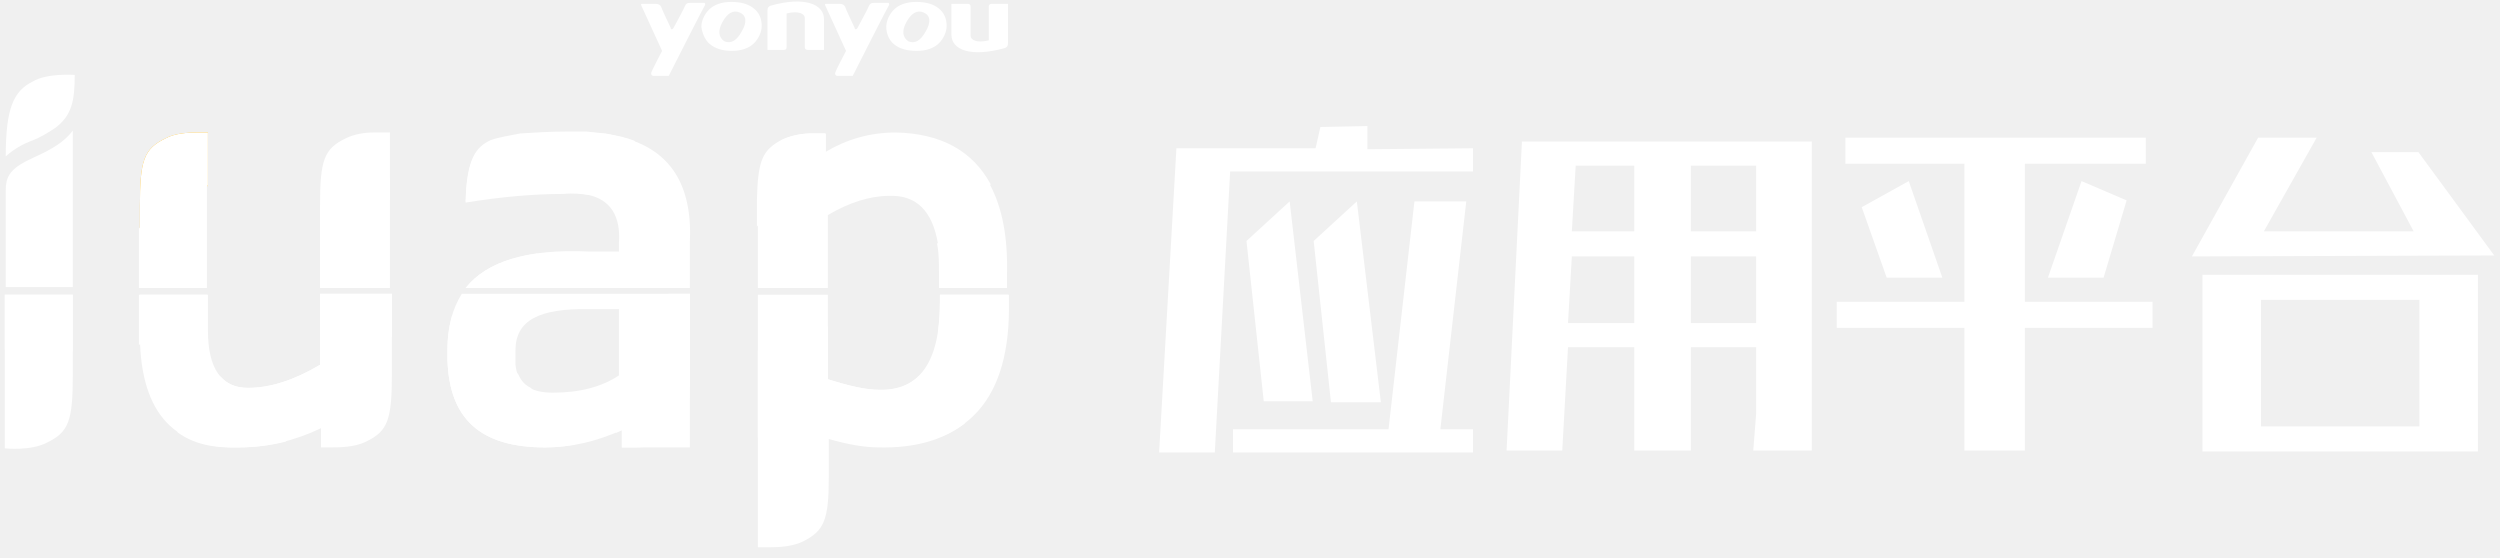
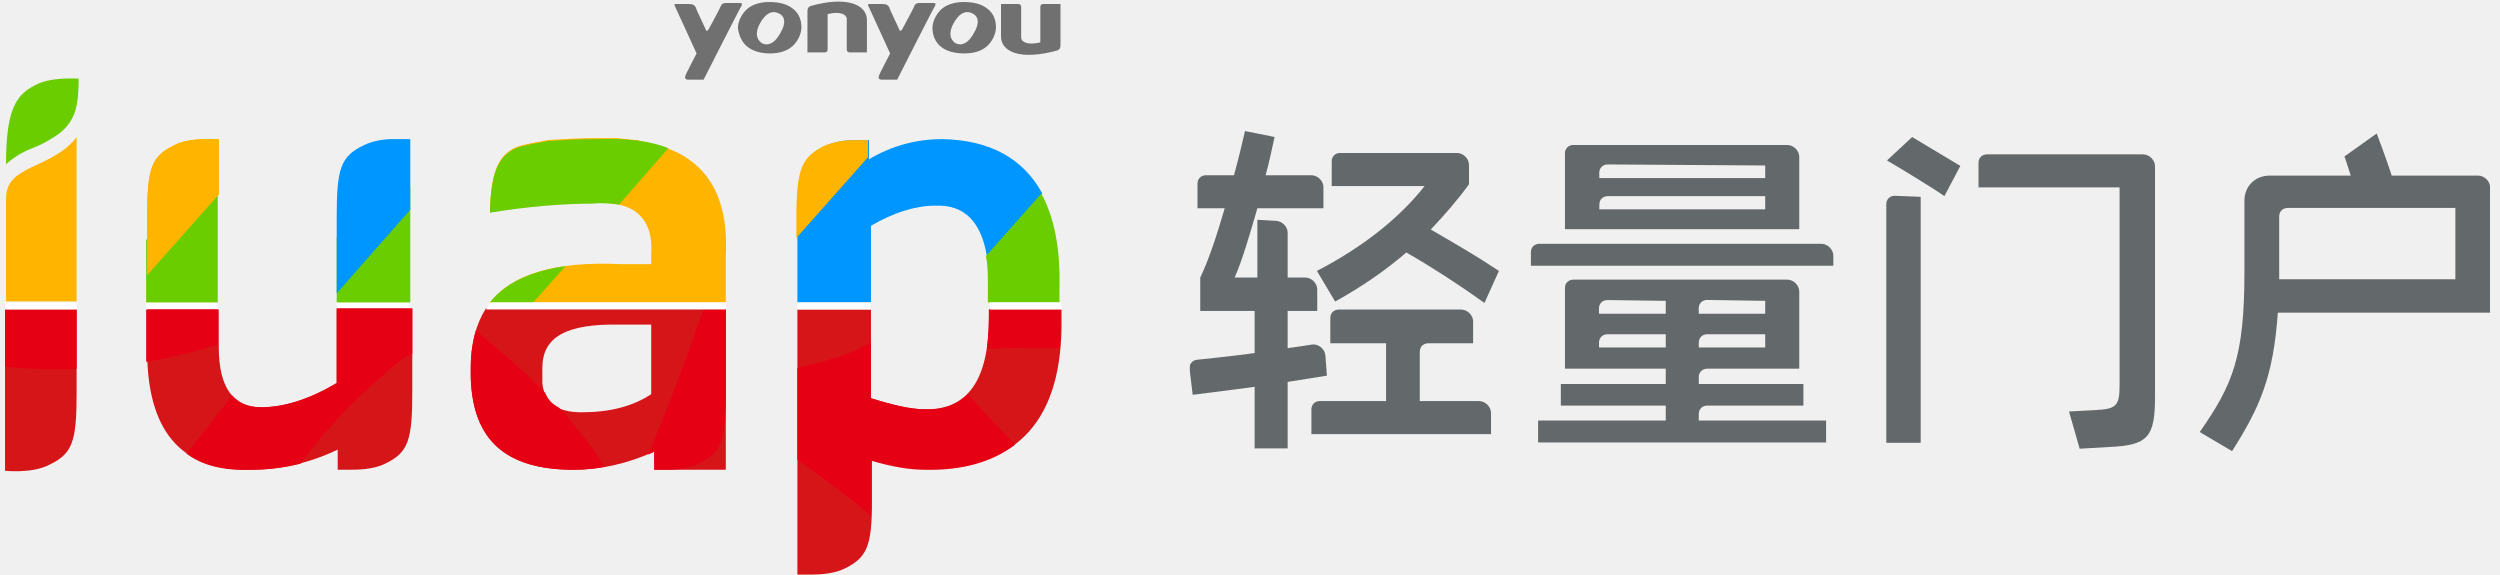
- <svg xmlns="http://www.w3.org/2000/svg" width="121px" height="27px" viewBox="0 0 121 27" version="1.1">
-   <g id="for-NCC" stroke="none" stroke-width="1" fill="none" fill-rule="evenodd">
-     <g id="iuap5-品牌化" transform="translate(-971, -7)">
-       <g id="导航/topbar/NCstyle" transform="translate(143, 0)">
-         <g id="Group">
-           <g id="视图/logo/应用平台-反白" transform="translate(828, 7)">
-             <g id="应用平台logo">
-               <g id="XMLID_599_" fill-rule="nonzero">
-                 <g id="XMLID_600_">
-                   <g id="XMLID_644_" transform="translate(30.60672, 0)" fill="#FFFFFF">
-                     <path d="M1.438,2.463 C1.438,2.463 0.927,3.439 0.927,3.485 C0.881,3.578 0.927,3.671 1.02,3.671 L1.762,3.671 C1.762,3.671 3.478,0.279 3.524,0.232 C3.524,0.186 3.524,0.139 3.478,0.139 L2.782,0.139 C2.643,0.139 2.597,0.186 2.551,0.279 C2.551,0.325 1.994,1.348 1.994,1.348 C1.948,1.44 1.855,1.44 1.855,1.348 C1.855,1.348 1.391,0.372 1.391,0.325 C1.345,0.232 1.252,0.186 1.113,0.186 L0.464,0.186 C0.417,0.186 0.417,0.232 0.417,0.232 C0.417,0.232 1.438,2.463 1.438,2.463" id="XMLID_654_" />
-                     <path d="M3.756,2.138 C4.035,2.37 4.406,2.463 4.823,2.463 C5.287,2.463 5.658,2.323 5.889,2.091 C6.121,1.859 6.26,1.533 6.26,1.255 C6.26,0.883 6.121,0.604 5.889,0.418 C5.611,0.186 5.24,0.093 4.777,0.093 C4.313,0.093 3.942,0.232 3.71,0.465 C3.478,0.697 3.339,1.022 3.339,1.301 C3.385,1.626 3.524,1.952 3.756,2.138 M4.359,1.069 C4.591,0.651 4.869,0.465 5.194,0.604 C5.518,0.743 5.565,1.069 5.287,1.533 C5.055,1.952 4.777,2.138 4.452,1.998 C4.174,1.812 4.127,1.487 4.359,1.069" id="XMLID_651_" />
-                     <path d="M10.341,2.463 C10.341,2.463 9.831,3.439 9.831,3.485 C9.785,3.578 9.831,3.671 9.924,3.671 L10.666,3.671 C10.666,3.671 12.382,0.279 12.428,0.232 C12.428,0.186 12.428,0.139 12.382,0.139 L11.686,0.139 C11.547,0.139 11.501,0.186 11.454,0.279 C11.454,0.325 10.898,1.348 10.898,1.348 C10.851,1.44 10.759,1.44 10.759,1.348 C10.759,1.348 10.295,0.372 10.295,0.325 C10.249,0.232 10.156,0.186 10.017,0.186 L9.368,0.186 C9.321,0.186 9.321,0.232 9.321,0.232 C9.321,0.232 10.341,2.463 10.341,2.463" id="XMLID_650_" />
-                     <path d="M12.66,2.138 C12.938,2.37 13.309,2.463 13.773,2.463 C14.237,2.463 14.608,2.323 14.84,2.091 C15.071,1.859 15.211,1.533 15.211,1.255 C15.211,0.883 15.071,0.604 14.84,0.418 C14.561,0.186 14.19,0.093 13.727,0.093 C13.263,0.093 12.892,0.232 12.66,0.465 C12.428,0.697 12.289,1.022 12.289,1.301 C12.289,1.626 12.428,1.952 12.66,2.138 M13.263,1.069 C13.495,0.651 13.773,0.465 14.098,0.604 C14.422,0.743 14.469,1.069 14.19,1.533 C13.959,1.952 13.68,2.138 13.356,1.998 C13.077,1.812 13.031,1.487 13.263,1.069" id="XMLID_647_" />
-                     <path d="M6.539,2.416 L7.327,2.416 C7.42,2.416 7.466,2.37 7.466,2.277 L7.466,0.651 C8.023,0.511 8.347,0.651 8.347,0.883 L8.347,2.277 C8.347,2.37 8.394,2.416 8.486,2.416 L9.275,2.416 L9.275,0.929 C9.275,0.186 8.301,-0.186 6.678,0.279 C6.585,0.325 6.539,0.372 6.539,0.511 L6.539,2.416 L6.539,2.416 L6.539,2.416 Z" id="XMLID_646_" />
-                     <path d="M18.039,2.323 C18.132,2.277 18.179,2.23 18.179,2.091 L18.179,0.186 L18.179,0.186 L17.39,0.186 C17.297,0.186 17.251,0.232 17.251,0.325 L17.251,1.952 C16.695,2.091 16.37,1.952 16.37,1.719 L16.37,0.325 C16.37,0.232 16.324,0.186 16.231,0.186 L15.442,0.186 L15.442,1.673 C15.442,2.416 16.37,2.788 18.039,2.323" id="XMLID_645_" />
+ <svg xmlns="http://www.w3.org/2000/svg" xmlns:xlink="http://www.w3.org/1999/xlink" width="248px" height="57px" viewBox="0 0 248 57" version="1.1">
+   <defs>
+     <polygon id="path-1" points="7.23083035e-05 -0 129.02 -0 129.02 31.754 7.23083035e-05 31.754" />
+   </defs>
+   <g id="Page-1" stroke="none" stroke-width="1" fill="none" fill-rule="evenodd">
+     <g id="画板复制" transform="translate(-31, -19)">
+       <g id="轻量门户" transform="translate(31, 19)">
+         <g id="编组" fill-rule="nonzero">
+           <g id="iuap应用平台logo复制">
+             <g id="XMLID_599_">
+               <g id="XMLID_600_">
+                 <g id="XMLID_644_" transform="translate(66, 0)" fill="#717071">
+                   <path d="M3.1,5.3 C3.1,5.3 2,7.4 2,7.5 C1.9,7.7 2,7.9 2.2,7.9 L3.8,7.9 C3.8,7.9 7.5,0.6 7.6,0.5 C7.6,0.4 7.6,0.3 7.5,0.3 L6,0.3 C5.7,0.3 5.6,0.4 5.5,0.6 C5.5,0.7 4.3,2.9 4.3,2.9 C4.2,3.1 4,3.1 4,2.9 C4,2.9 3,0.8 3,0.7 C2.9,0.5 2.7,0.4 2.4,0.4 L1,0.4 C0.9,0.4 0.9,0.5 0.9,0.5 C0.9,0.5 3.1,5.3 3.1,5.3" id="XMLID_654_" />
+                   <path d="M8.1,4.6 C8.7,5.1 9.5,5.3 10.4,5.3 C11.4,5.3 12.2,5 12.7,4.5 C13.2,4 13.5,3.3 13.5,2.7 C13.5,1.9 13.2,1.3 12.7,0.9 C12.1,0.4 11.3,0.2 10.3,0.2 C9.3,0.2 8.5,0.5 8,1 C7.5,1.5 7.2,2.2 7.2,2.8 C7.3,3.5 7.6,4.2 8.1,4.6 M9.4,2.3 C9.9,1.4 10.5,1 11.2,1.3 C11.9,1.6 12,2.3 11.4,3.3 C10.9,4.2 10.3,4.6 9.6,4.3 C9,3.9 8.9,3.2 9.4,2.3" id="XMLID_651_" />
+                   <path d="M22.3,5.3 C22.3,5.3 21.2,7.4 21.2,7.5 C21.1,7.7 21.2,7.9 21.4,7.9 L23,7.9 C23,7.9 26.7,0.6 26.8,0.5 C26.8,0.4 26.8,0.3 26.7,0.3 L25.2,0.3 C24.9,0.3 24.8,0.4 24.7,0.6 C24.7,0.7 23.5,2.9 23.5,2.9 C23.4,3.1 23.2,3.1 23.2,2.9 C23.2,2.9 22.2,0.8 22.2,0.7 C22.1,0.5 21.9,0.4 21.6,0.4 L20.2,0.4 C20.1,0.4 20.1,0.5 20.1,0.5 C20.1,0.5 22.3,5.3 22.3,5.3" id="XMLID_650_" />
+                   <path d="M27.3,4.6 C27.9,5.1 28.7,5.3 29.7,5.3 C30.7,5.3 31.5,5 32,4.5 C32.5,4 32.8,3.3 32.8,2.7 C32.8,1.9 32.5,1.3 32,0.9 C31.4,0.4 30.6,0.2 29.6,0.2 C28.6,0.2 27.8,0.5 27.3,1 C26.8,1.5 26.5,2.2 26.5,2.8 C26.5,3.5 26.8,4.2 27.3,4.6 M28.6,2.3 C29.1,1.4 29.7,1 30.4,1.3 C31.1,1.6 31.2,2.3 30.6,3.3 C30.1,4.2 29.5,4.6 28.8,4.3 C28.2,3.9 28.1,3.2 28.6,2.3" id="XMLID_647_" />
+                   <path d="M14.1,5.2 L15.8,5.2 C16,5.2 16.1,5.1 16.1,4.9 L16.1,1.4 C17.3,1.1 18,1.4 18,1.9 L18,4.9 C18,5.1 18.1,5.2 18.3,5.2 L20,5.2 L20,2 C20,0.4 17.9,-0.4 14.4,0.6 C14.2,0.7 14.1,0.8 14.1,1.1 L14.1,5.2 L14.1,5.2 L14.1,5.2 Z" id="XMLID_646_" />
+                   <path d="M38.9,5 C39.1,4.9 39.2,4.8 39.2,4.5 L39.2,0.4 L39.2,0.4 L37.5,0.4 C37.3,0.4 37.2,0.5 37.2,0.7 L37.2,4.2 C36,4.5 35.3,4.2 35.3,3.7 L35.3,0.7 C35.3,0.5 35.2,0.4 35,0.4 L33.3,0.4 L33.3,3.6 C33.3,5.2 35.3,6 38.9,5" id="XMLID_645_" />
+                 </g>
+                 <g id="XMLID_601_" transform="translate(0, 7)">
+                   <g id="XMLID_634_" transform="translate(79, 6)">
+                     <g id="XMLID_640_" transform="translate(0, 17)">
+                       <path d="M26.2,0.7 L19.1,0.7 L19.1,1.5 C19.1,7.7 17,10.7 12.7,10.6 C11.4,10.6 9.6,10.2 7.4,9.5 L7.4,0.7 L0.1,0.7 L0.1,27 L1.1,27 L1.1,27 C1.2,27 1.3,27 1.4,27 L1.5,27 C2.4,27 3.8,26.9 4.8,26.4 C7,25.3 7.5,24.2 7.5,19.7 L7.5,15.6 C9.6,16.2 11.3,16.5 12.8,16.5 C22,16.6 26.5,11.6 26.3,1.4 L26.3,0.7 L26.2,0.7 L26.2,0.7 Z" id="XMLID_643_" fill="#D61519" />
+                       <path d="M12.7,10.6 C11.4,10.6 9.6,10.2 7.4,9.5 L7.4,4 C5.1,5.3 2.6,5.9 0.1,6.5 L0.1,15.6 C2.6,17.4 5.1,19.2 7.4,21.2 L7.4,15.7 C9.5,16.3 11.2,16.6 12.7,16.6 C16.5,16.7 19.5,15.8 21.7,14.1 C20.1,12.5 18.6,10.8 17,9.1 C15.9,10.2 14.5,10.7 12.7,10.6 Z" id="XMLID_642_" fill="#E60014" />
+                       <path d="M26.2,0.7 L19.1,0.7 L19.1,1.5 C19.1,2.6 19,3.7 18.9,4.6 C21.3,4.5 23.7,4.5 26.1,4.5 C26.2,3.6 26.2,2.6 26.2,1.5 L26.2,0.7 Z" id="XMLID_641_" fill="#E60014" />
+                     </g>
+                     <g id="XMLID_638_" fill="#0096FF">
+                       <path d="M14.5,0.8 C11.8,0.8 9.4,1.5 7.2,2.8 L7.2,2.6 L7.2,0.9 L5.7,0.9 C4.8,0.9 3.7,1.1 2.8,1.5 C0.7,2.6 0.2,3.6 0.1,7.8 L0.1,9.6 L0.1,10.6 L0.1,17 L7.4,17 L7.4,9.4 C9.6,8.1 11.8,7.4 13.8,7.4 C16.6,7.3 18.3,8.9 18.9,12.4 L24.4,6.2 C22.5,2.7 19.2,0.9 14.5,0.8 Z" id="XMLID_639_" />
+                     </g>
+                     <g id="XMLID_636_" transform="translate(18, 6)" fill="#69CD00">
+                       <path d="M6.3,0.2 L0.8,6.4 C1,7.3 1,8.4 1,9.6 L1,11 L8.1,11 L8.1,9.6 C8.2,5.7 7.6,2.6 6.3,0.2 Z" id="XMLID_637_" />
+                     </g>
+                     <path d="M5.6,0.9 C4.7,0.9 3.6,1.1 2.7,1.5 C0.6,2.6 0.1,3.6 0,7.8 L0,10.6 L7.1,2.6 L7.1,0.9 L5.6,0.9 L5.6,0.9 Z" id="XMLID_635_" fill="#FFB400" />
                  </g>
-                   <g id="XMLID_601_" transform="translate(0, 3.252726)">
-                     <g id="XMLID_634_" transform="translate(36.63532, 2.788051)" fill="#FFFFFF">
-                       <g id="XMLID_640_" transform="translate(0, 7.899478)">
-                         <path d="M12.15,0.325 L8.857,0.325 L8.857,0.697 C8.857,3.578 7.884,4.972 5.889,4.926 C5.287,4.926 4.452,4.74 3.432,4.414 L3.432,0.325 L0.046,0.325 L0.046,12.546 L0.51,12.546 L0.51,12.546 C0.556,12.546 0.603,12.546 0.649,12.546 L0.696,12.546 C1.113,12.546 1.762,12.5 2.226,12.267 C3.246,11.756 3.478,11.245 3.478,9.154 L3.478,7.249 C4.452,7.528 5.24,7.667 5.936,7.667 C10.202,7.714 12.289,5.39 12.196,0.651 L12.196,0.325 L12.15,0.325 L12.15,0.325 Z" id="XMLID_643_" />
-                         <path d="M5.889,4.926 C5.287,4.926 4.452,4.74 3.432,4.414 L3.432,1.859 C2.365,2.463 1.206,2.742 0.046,3.02 L0.046,7.249 C1.206,8.085 2.365,8.922 3.432,9.851 L3.432,7.295 C4.406,7.574 5.194,7.714 5.889,7.714 C7.652,7.76 9.043,7.342 10.063,6.552 C9.321,5.808 8.626,5.018 7.884,4.229 C7.373,4.74 6.724,4.972 5.889,4.926 Z" id="XMLID_642_" />
-                         <path d="M12.15,0.325 L8.857,0.325 L8.857,0.697 C8.857,1.208 8.811,1.719 8.765,2.138 C9.878,2.091 10.991,2.091 12.104,2.091 C12.15,1.673 12.15,1.208 12.15,0.697 L12.15,0.325 Z" id="XMLID_641_" />
-                       </g>
-                       <g id="XMLID_638_">
-                         <path d="M6.724,0.372 C5.472,0.372 4.359,0.697 3.339,1.301 L3.339,1.208 L3.339,0.418 L2.643,0.418 C2.226,0.418 1.716,0.511 1.298,0.697 C0.325,1.208 0.093,1.673 0.046,3.624 L0.046,4.461 L0.046,4.926 L0.046,7.899 L3.432,7.899 L3.432,4.368 C4.452,3.764 5.472,3.439 6.4,3.439 C7.698,3.392 8.486,4.136 8.765,5.762 L11.315,2.881 C10.434,1.255 8.904,0.418 6.724,0.372 Z" id="XMLID_639_" />
-                       </g>
-                       <g id="XMLID_636_" transform="translate(8.347288, 2.788051)">
-                         <path d="M2.922,0.093 L0.371,2.974 C0.464,3.392 0.464,3.903 0.464,4.461 L0.464,5.111 L3.756,5.111 L3.756,4.461 C3.803,2.649 3.524,1.208 2.922,0.093 Z" id="XMLID_637_" />
-                       </g>
-                       <path d="M2.597,0.418 C2.18,0.418 1.669,0.511 1.252,0.697 C0.278,1.208 0.046,1.673 0,3.624 L0,4.926 L3.293,1.208 L3.293,0.418 L2.597,0.418 L2.597,0.418 Z" id="XMLID_635_" />
-                     </g>
-                     <path d="M30.097,3.392 L30.097,3.392 C29.957,3.346 29.865,3.346 29.726,3.299 L29.308,3.206 C29.169,3.206 28.427,3.113 28.381,3.113 C28.288,3.113 27.639,3.113 27.5,3.113 L27.5,3.113 C26.665,3.113 25.877,3.16 25.181,3.206 C24.717,3.299 24.114,3.392 23.743,3.532 C23.048,3.857 22.584,4.414 22.538,6.505 L22.538,6.505 C22.723,6.459 23.141,6.413 23.187,6.413 C23.512,6.366 23.836,6.32 24.114,6.273 C24.393,6.227 24.717,6.227 24.995,6.18 C25.784,6.134 26.526,6.087 27.268,6.087 C27.407,6.087 27.917,6.087 27.917,6.087 C28.103,6.087 28.288,6.134 28.474,6.18 L28.474,6.18 C29.54,6.413 30.05,7.202 29.957,8.504 L29.957,8.922 L28.52,8.922 C25.552,8.782 23.558,9.386 22.538,10.688 L33.389,10.688 L33.389,8.504 C33.528,5.716 32.462,3.996 30.097,3.392 Z" id="XMLID_633_" fill="#FFFFFF" />
-                     <g id="XMLID_631_" transform="translate(0, 10.68753)" fill="#FFFFFF">
-                       <path d="M0.232,0.325 L0.232,7.76 C0.232,7.76 1.484,7.899 2.272,7.481 C3.339,6.97 3.524,6.413 3.524,4.182 L3.524,0.325 L0.232,0.325 L0.232,0.325 Z" id="XMLID_632_" />
-                     </g>
-                     <path d="M1.577,0.697 C0.649,1.162 0.278,1.998 0.278,4.321 C0.278,4.321 0.742,3.857 1.484,3.578 C1.994,3.392 2.411,3.113 2.69,2.927 C3.478,2.323 3.617,1.626 3.617,0.372 C3.524,0.372 2.272,0.279 1.577,0.697 Z" id="XMLID_630_" fill="#FFFFFF" />
-                     <path d="M27.5,3.16 C26.665,3.16 25.877,3.206 25.181,3.253 C24.717,3.346 24.114,3.439 23.743,3.578 C23.048,3.903 22.584,4.461 22.538,6.552 C24.254,6.273 25.83,6.134 27.268,6.134 C27.732,6.087 28.149,6.134 28.474,6.18 L30.746,3.578 C29.957,3.253 28.845,3.113 27.5,3.16 Z" id="XMLID_629_" fill="#FFFFFF" />
-                     <path d="M9.692,3.16 L9.692,3.16 C9.646,3.16 9.599,3.16 9.553,3.16 L9.507,3.16 C9.089,3.16 8.44,3.206 8.023,3.439 C6.956,3.95 6.771,4.507 6.771,6.738 L6.771,7.063 L6.771,7.063 L6.771,9.433 L10.063,5.716 L10.063,3.16 L9.692,3.16 L9.692,3.16 Z" id="XMLID_628_" fill="#FFB400" />
-                     <g id="XMLID_624_" transform="translate(22.25943, 8.828829)" fill="#FFFFFF">
-                       <path d="M2.272,1.859 L3.756,0.186 C2.133,0.418 0.974,0.976 0.278,1.859 L2.272,1.859 Z" id="XMLID_625_" />
-                     </g>
-                     <g id="XMLID_621_" transform="translate(15.30336, 5.111427)" fill="#FFFFFF">
-                       <polygon id="XMLID_622_" points="3.571 5.576 3.571 0.232 0.185 2.602 0.185 5.576" />
-                     </g>
-                     <path d="M0.232,11.013 L0.232,13.661 C1.345,13.754 2.411,13.801 3.524,13.754 L3.524,11.013 L0.232,11.013 L0.232,11.013 Z" id="XMLID_619_" fill="#FFFFFF" />
-                     <g id="XMLID_612_" transform="translate(21.33196, 10.68753)" fill="#FFFFFF">
-                       <path d="M0.325,2.974 L0.325,3.485 C0.417,6.32 1.901,7.714 5.055,7.714 C6.307,7.714 7.513,7.435 8.765,6.877 L8.765,7.714 L12.057,7.714 L12.057,0.279 L1.02,0.279 C0.556,1.022 0.325,1.905 0.325,2.974 Z M7.188,1.022 L8.626,1.022 L8.626,4.229 C7.791,4.786 6.724,5.065 5.426,5.065 C4.266,5.065 3.71,4.6 3.617,3.717 L3.617,3.02 C3.617,1.58 4.73,0.976 7.188,1.022 Z" id="XMLID_615_" />
-                       <path d="M3.756,4.182 C2.736,3.113 1.623,2.184 0.556,1.301 C0.417,1.812 0.325,2.37 0.325,2.974 L0.325,3.485 C0.417,6.32 1.901,7.714 5.055,7.714 C5.518,7.714 6.029,7.667 6.492,7.574 C5.843,6.598 5.147,5.669 4.359,4.833 C4.081,4.693 3.895,4.507 3.756,4.182 Z" id="XMLID_614_" />
-                       <path d="M11.037,0.325 C10.249,2.556 9.414,4.833 8.486,7.017 C8.579,6.97 8.672,6.924 8.765,6.877 L8.765,7.714 L9.46,7.714 C9.878,7.714 10.388,7.621 10.805,7.435 C11.779,6.97 12.011,6.459 12.057,4.693 L12.057,0.279 L11.037,0.279 L11.037,0.325 Z" id="XMLID_613_" />
-                     </g>
-                     <path d="M3.524,10.688 L3.524,3.81 L3.524,3.067 C3.524,3.067 3.2,3.532 2.551,3.903 C2.087,4.182 1.716,4.321 1.252,4.554 C0.464,4.972 0.278,5.344 0.278,5.948 L0.278,6.134 L0.278,7.11 L0.278,7.295 L0.278,10.641 L3.524,10.641 L3.524,10.688 L3.524,10.688 Z" id="XMLID_611_" fill="#FFFFFF" />
-                     <g id="XMLID_609_" transform="translate(6.492335, 4.646752)" fill="#FFFFFF">
-                       <polygon id="XMLID_610_" points="3.524 6.041 3.524 0.325 0.232 3.16 0.232 6.041" />
-                     </g>
-                     <path d="M18.039,3.16 C17.622,3.16 17.112,3.253 16.741,3.439 C15.674,3.95 15.489,4.507 15.489,6.738 L15.489,7.063 L15.489,7.063 L15.489,10.269 L18.874,6.413 L18.874,3.16 L18.039,3.16 L18.039,3.16 Z" id="XMLID_608_" fill="#FFFFFF" />
-                     <path d="M9.692,3.16 L9.692,3.16 C9.646,3.16 9.599,3.16 9.553,3.16 L9.507,3.16 C9.089,3.16 8.44,3.206 8.023,3.439 C6.956,3.95 6.771,4.507 6.771,6.738 L6.771,7.063 L6.771,7.063 L6.771,9.433 L10.063,5.716 L10.063,3.16 L9.692,3.16 L9.692,3.16 Z" id="XMLID_607_" fill="#FFFFFF" />
-                     <g id="XMLID_603_" transform="translate(6.492335, 10.68753)" fill="#FFFFFF">
-                       <path d="M8.997,0.325 L8.997,3.717 C7.744,4.461 6.585,4.833 5.518,4.833 C4.22,4.833 3.571,3.903 3.571,2.045 L3.571,0.325 L0.278,0.325 L0.278,2.045 C0.232,5.901 1.809,7.76 5.008,7.714 C6.446,7.714 7.791,7.388 9.043,6.784 L9.043,7.714 L9.507,7.714 L9.507,7.714 C9.924,7.714 10.666,7.714 11.222,7.435 C12.289,6.924 12.475,6.366 12.475,4.136 L12.475,3.81 L12.475,3.81 L12.475,0.279 L8.997,0.279 L8.997,0.325 L8.997,0.325 Z" id="XMLID_606_" />
-                       <path d="M0.232,0.325 L0.232,2.045 C0.232,2.277 0.232,2.509 0.232,2.742 C1.345,2.556 2.458,2.277 3.524,1.952 L3.524,0.325 L0.232,0.325 Z" id="XMLID_605_" />
-                       <path d="M8.997,0.325 L8.997,3.717 C7.744,4.461 6.585,4.833 5.518,4.833 C4.916,4.833 4.498,4.647 4.174,4.275 C3.524,5.204 2.782,6.087 2.087,6.97 C2.829,7.528 3.803,7.76 5.055,7.714 C5.843,7.714 6.585,7.621 7.327,7.435 C8.672,5.576 10.388,3.903 12.15,2.509 C12.243,2.463 12.335,2.416 12.475,2.37 L12.475,0.279 L8.997,0.279 L8.997,0.325 L8.997,0.325 Z" id="XMLID_604_" />
-                     </g>
+                   <path d="M64.9,7.3 L64.9,7.3 C64.6,7.2 64.4,7.2 64.1,7.1 L63.2,6.9 C62.9,6.9 61.3,6.7 61.2,6.7 C61,6.7 59.6,6.7 59.3,6.7 L59.3,6.7 C57.5,6.7 55.8,6.8 54.3,6.9 C53.3,7.1 52,7.3 51.2,7.6 C49.7,8.3 48.7,9.5 48.6,14 L48.6,14 C49,13.9 49.9,13.8 50,13.8 C50.7,13.7 51.4,13.6 52,13.5 C52.6,13.4 53.3,13.4 53.9,13.3 C55.6,13.2 57.2,13.1 58.8,13.1 C59.1,13.1 60.2,13.1 60.2,13.1 C60.6,13.1 61,13.2 61.4,13.3 L61.4,13.3 C63.7,13.8 64.8,15.5 64.6,18.3 L64.6,19.2 L61.5,19.2 C55.1,18.9 50.8,20.2 48.6,23 L72,23 L72,18.3 C72.3,12.3 70,8.6 64.9,7.3 Z" id="XMLID_633_" fill="#FFB400" />
+                   <g id="XMLID_631_" transform="translate(0, 23)" fill="#D61519">
+                     <path d="M0.5,0.7 L0.5,16.7 C0.5,16.7 3.2,17 4.9,16.1 C7.2,15 7.6,13.8 7.6,9 L7.6,0.7 L0.5,0.7 L0.5,0.7 Z" id="XMLID_632_" />
                  </g>
+                   <path d="M3.4,1.5 C1.4,2.5 0.6,4.3 0.6,9.3 C0.6,9.3 1.6,8.3 3.2,7.7 C4.3,7.3 5.2,6.7 5.8,6.3 C7.5,5 7.8,3.5 7.8,0.8 C7.6,0.8 4.9,0.6 3.4,1.5 Z" id="XMLID_630_" fill="#69CD00" />
+                   <path d="M59.3,6.8 C57.5,6.8 55.8,6.9 54.3,7 C53.3,7.2 52,7.4 51.2,7.7 C49.7,8.4 48.7,9.6 48.6,14.1 C52.3,13.5 55.7,13.2 58.8,13.2 C59.8,13.1 60.7,13.2 61.4,13.3 L66.3,7.7 C64.6,7 62.2,6.7 59.3,6.8 Z" id="XMLID_629_" fill="#69CD00" />
+                   <path d="M20.9,6.8 L20.9,6.8 C20.8,6.8 20.7,6.8 20.6,6.8 L20.5,6.8 C19.6,6.8 18.2,6.9 17.3,7.4 C15,8.5 14.6,9.7 14.6,14.5 L14.6,15.2 L14.6,15.2 L14.6,20.3 L21.7,12.3 L21.7,6.8 L20.9,6.8 L20.9,6.8 Z" id="XMLID_628_" fill="#FFB400" />
+                   <polygon id="XMLID_627_" fill="#FFFFFF" points="98.2 23 105.3 23 105.3 23.7 98.2 23.7" />
+                   <polygon id="XMLID_626_" fill="#FFFFFF" points="79.1 23 86.4 23 86.4 23.7 79.1 23.7" />
+                   <g id="XMLID_624_" transform="translate(48, 19)" fill="#69CD00">
+                     <path d="M4.9,4 L8.1,0.4 C4.6,0.9 2.1,2.1 0.6,4 L4.9,4 Z" id="XMLID_625_" />
+                   </g>
+                   <polygon id="XMLID_623_" fill="#FFFFFF" points="33.4 23 40.7 23 40.7 23.7 33.4 23.7" />
+                   <g id="XMLID_621_" transform="translate(33, 11)" fill="#69CD00">
+                     <polygon id="XMLID_622_" points="7.7 12 7.7 0.5 0.4 5.6 0.4 12" />
+                   </g>
+                   <polygon id="XMLID_620_" fill="#FFFFFF" points="14.5 23 21.6 23 21.6 23.7 14.5 23.7" />
+                   <path d="M0.5,23.7 L0.5,29.4 C2.9,29.6 5.2,29.7 7.6,29.6 L7.6,23.7 L0.5,23.7 L0.5,23.7 Z" id="XMLID_619_" fill="#E60014" />
+                   <polygon id="XMLID_618_" fill="#FFFFFF" points="0.5 23 7.6 23 7.6 23.7 0.5 23.7" />
+                   <g id="XMLID_612_" transform="translate(46, 23)">
+                     <path d="M0.7,6.4 L0.7,7.5 C0.9,13.6 4.1,16.6 10.9,16.6 C13.6,16.6 16.2,16 18.9,14.8 L18.9,16.6 L26,16.6 L26,0.6 L2.2,0.6 C1.2,2.2 0.7,4.1 0.7,6.4 Z M15.5,2.2 L18.6,2.2 L18.6,9.1 C16.8,10.3 14.5,10.9 11.7,10.9 C9.2,10.9 8,9.9 7.8,8 L7.8,6.5 C7.8,3.4 10.2,2.1 15.5,2.2 Z" id="XMLID_615_" fill="#D61519" />
+                     <path d="M8.1,9 C5.9,6.7 3.5,4.7 1.2,2.8 C0.9,3.9 0.7,5.1 0.7,6.4 L0.7,7.5 C0.9,13.6 4.1,16.6 10.9,16.6 C11.9,16.6 13,16.5 14,16.3 C12.6,14.2 11.1,12.2 9.4,10.4 C8.8,10.1 8.4,9.7 8.1,9 Z" id="XMLID_614_" fill="#E60014" />
+                     <path d="M23.8,0.7 C22.1,5.5 20.3,10.4 18.3,15.1 C18.5,15 18.7,14.9 18.9,14.8 L18.9,16.6 L20.4,16.6 C21.3,16.6 22.4,16.4 23.3,16 C25.4,15 25.9,13.9 26,10.1 L26,0.6 L23.8,0.6 L23.8,0.7 Z" id="XMLID_613_" fill="#E60014" />
+                   </g>
+                   <path d="M7.6,23 L7.6,8.2 L7.6,6.6 C7.6,6.6 6.9,7.6 5.5,8.4 C4.5,9 3.7,9.3 2.7,9.8 C1,10.7 0.6,11.5 0.6,12.8 L0.6,13.2 L0.6,15.3 L0.6,15.7 L0.6,22.9 L7.6,22.9 L7.6,23 L7.6,23 Z" id="XMLID_611_" fill="#FFB400" />
+                   <g id="XMLID_609_" transform="translate(14, 10)" fill="#69CD00">
+                     <polygon id="XMLID_610_" points="7.6 13 7.6 0.7 0.5 6.8 0.5 13" />
+                   </g>
+                   <path d="M38.9,6.8 C38,6.8 36.9,7 36.1,7.4 C33.8,8.5 33.4,9.7 33.4,14.5 L33.4,15.2 L33.4,15.2 L33.4,22.1 L40.7,13.8 L40.7,6.8 L38.9,6.8 L38.9,6.8 Z" id="XMLID_608_" fill="#0096FF" />
+                   <path d="M20.9,6.8 L20.9,6.8 C20.8,6.8 20.7,6.8 20.6,6.8 L20.5,6.8 C19.6,6.8 18.2,6.9 17.3,7.4 C15,8.5 14.6,9.7 14.6,14.5 L14.6,15.2 L14.6,15.2 L14.6,20.3 L21.7,12.3 L21.7,6.8 L20.9,6.8 L20.9,6.8 Z" id="XMLID_607_" fill="#FFB400" />
+                   <g id="XMLID_603_" transform="translate(14, 23)">
+                     <path d="M19.4,0.7 L19.4,8 C16.7,9.6 14.2,10.4 11.9,10.4 C9.1,10.4 7.7,8.4 7.7,4.4 L7.7,0.7 L0.6,0.7 L0.6,4.4 C0.5,12.7 3.9,16.7 10.8,16.6 C13.9,16.6 16.8,15.9 19.5,14.6 L19.5,16.6 L20.5,16.6 L20.5,16.6 C21.4,16.6 23,16.6 24.2,16 C26.5,14.9 26.9,13.7 26.9,8.9 L26.9,8.2 L26.9,8.2 L26.9,0.6 L19.4,0.6 L19.4,0.7 L19.4,0.7 Z" id="XMLID_606_" fill="#D61519" />
+                     <path d="M0.5,0.7 L0.5,4.4 C0.5,4.9 0.5,5.4 0.5,5.9 C2.9,5.5 5.3,4.9 7.6,4.2 L7.6,0.7 L0.5,0.7 Z" id="XMLID_605_" fill="#E60014" />
+                     <path d="M19.4,0.7 L19.4,8 C16.7,9.6 14.2,10.4 11.9,10.4 C10.6,10.4 9.7,10 9,9.2 C7.6,11.2 6,13.1 4.5,15 C6.1,16.2 8.2,16.7 10.9,16.6 C12.6,16.6 14.2,16.4 15.8,16 C18.7,12 22.4,8.4 26.2,5.4 C26.4,5.3 26.6,5.2 26.9,5.1 L26.9,0.6 L19.4,0.6 L19.4,0.7 L19.4,0.7 Z" id="XMLID_604_" fill="#E60014" />
+                   </g>
+                   <path d="M72,23 L48.7,23 C48.5,23.2 48.4,23.5 48.2,23.7 L72,23.7 L72,23 Z" id="XMLID_602_" fill="#FFFFFF" />
                </g>
-               </g>
-               <g id="XMLID_536_" transform="translate(55.9625, 6.054054)" fill="#FFFFFF" fill-rule="nonzero">
-                 <path d="M15.33,1.122 L15.33,2.244 L3.577,2.244 L2.834,15.845 L0.139,15.845 L0.976,1.122 L7.712,1.122 L7.944,0.093 L10.22,0.047 L10.22,1.169 L15.33,1.122 L15.33,1.122 Z M15.33,14.723 L15.33,15.845 L3.716,15.845 L3.716,14.723 L11.242,14.723 L12.496,3.693 L15.005,3.693 L13.751,14.723 L15.33,14.723 Z M4.367,5.609 L6.457,3.693 L7.572,13.368 L5.203,13.368 L4.367,5.609 Z M10.871,13.415 L8.455,13.415 L7.619,5.609 L9.709,3.693 L10.871,13.415 Z" id="XMLID_561_" />
-                 <path d="M31.729,0.795 L31.729,15.752 L28.895,15.752 L29.035,13.976 L29.035,10.75 L25.876,10.75 L25.876,15.752 L23.135,15.752 L23.135,10.75 L19.929,10.75 L19.651,15.752 L16.956,15.752 L17.699,0.795 L31.729,0.795 Z M23.135,9.582 L23.135,6.357 L20.115,6.357 L19.929,9.582 L23.135,9.582 Z M23.135,5.141 L23.135,1.963 L20.301,1.963 L20.115,5.141 L23.135,5.141 Z M29.035,5.141 L29.035,1.963 L25.876,1.963 L25.876,5.141 L29.035,5.141 Z M29.035,9.582 L29.035,6.357 L25.876,6.357 L25.876,9.582 L29.035,9.582 Z" id="XMLID_566_" />
-                 <path d="M39.115,15.752 L39.115,9.816 L32.937,9.816 L32.937,8.554 L39.115,8.554 L39.115,1.87 L33.355,1.87 L33.355,0.608 L47.895,0.608 L47.895,1.87 L42.042,1.87 L42.042,8.554 L48.221,8.554 L48.221,9.816 L42.042,9.816 L42.042,15.752 L39.115,15.752 Z M36.421,2.711 L38.047,7.385 L35.353,7.385 L34.145,3.973 L36.421,2.711 Z M45.851,7.385 L43.157,7.385 L44.783,2.711 L46.966,3.646 L45.851,7.385 Z" id="XMLID_579_" />
-                 <path d="M50.125,6.357 L53.331,0.608 L56.165,0.608 L53.609,5.141 L60.857,5.141 L58.812,1.309 L61.089,1.309 L64.759,6.31 L50.125,6.357 L50.125,6.357 Z M50.636,7.245 L63.969,7.245 L63.969,15.798 L50.636,15.798 L50.636,7.245 Z M61.135,8.46 L53.47,8.46 L53.47,14.583 L61.135,14.583 L61.135,8.46 Z" id="XMLID_583_" />
              </g>
            </g>
          </g>
+         </g>
+         <g id="编组" transform="translate(118, 13)">
+           <mask id="mask-2" fill="white">
+             <use xlink:href="#path-1" />
+           </mask>
+           <g id="Clip-2" />
+           <path d="M62.675,11.184 L34.703,11.184 C34.218,11.184 33.864,11.532 33.864,12.01 L33.864,13.358 L63.867,13.358 L63.867,12.358 C63.867,11.745 63.297,11.184 62.675,11.184 L62.675,11.184 Z M69.12,7.247 L69.12,30.926 L72.532,30.926 L72.532,6.524 L69.999,6.422 C69.496,6.401 69.12,6.754 69.12,7.247 L69.12,7.247 Z M69.189,2.917 C70.57,3.726 73.636,5.579 74.883,6.455 L76.466,3.456 L71.686,0.594 L69.189,2.917 Z M125.573,14.705 L108.097,14.705 L108.097,13.186 L108.097,8.455 C108.097,7.977 108.451,7.628 108.936,7.628 L125.573,7.628 L125.573,14.705 Z M127.829,4.418 L119.258,4.418 C118.746,2.796 117.769,0.242 117.769,0.242 L114.569,2.521 C114.569,2.521 114.82,3.21 115.195,4.418 L107.166,4.418 C105.71,4.418 104.648,5.464 104.648,6.897 L104.648,13.945 C104.648,22.436 103.487,25.163 100.212,29.857 L103.419,31.754 C106.184,27.406 107.516,24.369 107.96,18.018 L129.02,18.018 L129.02,5.592 C129.02,4.98 128.451,4.418 127.829,4.418 L127.829,4.418 Z M94.587,2.313 L79.106,2.313 C78.621,2.313 78.267,2.661 78.267,3.139 L78.267,5.592 L92.263,5.592 L92.263,25.197 C92.263,27.268 91.954,27.579 89.805,27.682 L87.245,27.82 L88.302,31.513 L91.272,31.34 C95.061,31.168 95.778,30.374 95.778,26.371 L95.778,3.487 C95.778,2.874 95.207,2.313 94.587,2.313 L94.587,2.313 Z M47.243,18.121 L40.623,18.121 L40.617,17.604 C40.611,17.116 40.972,16.761 41.468,16.767 L47.243,16.844 L47.243,18.121 Z M47.243,21.469 L40.623,21.469 L40.623,20.984 C40.623,20.506 40.975,20.158 41.462,20.158 L47.243,20.158 L47.243,21.469 Z M50.52,20.984 C50.52,20.506 50.874,20.158 51.359,20.158 L57.108,20.158 L57.108,21.469 L50.52,21.469 L50.52,20.984 Z M50.514,17.595 C50.508,17.105 50.87,16.748 51.368,16.756 L57.108,16.844 L57.108,18.121 L50.52,18.121 L50.514,17.595 Z M50.52,28.059 C50.52,27.581 50.874,27.233 51.359,27.233 L60.898,27.233 L60.898,25.093 L50.52,25.093 L50.52,24.401 C50.52,23.923 50.874,23.575 51.359,23.575 L60.487,23.575 L60.487,15.912 C60.487,15.3 59.917,14.739 59.297,14.739 L38.081,14.739 C37.596,14.739 37.242,15.087 37.242,15.565 L37.242,23.575 L47.243,23.575 L47.243,25.093 L36.834,25.093 L36.834,27.233 L47.243,27.233 L47.243,28.717 L34.581,28.717 L34.581,30.892 L63.151,30.892 L63.151,28.717 L50.52,28.717 L50.52,28.059 Z M28.716,26.785 L22.843,26.785 L22.843,21.881 C22.843,21.403 23.197,21.055 23.681,21.055 L28.134,21.055 L28.134,18.881 C28.134,18.269 27.564,17.707 26.942,17.707 L14.806,17.707 C14.322,17.707 13.967,18.056 13.967,18.534 L13.967,21.055 L19.497,21.055 L19.497,26.785 L12.93,26.785 C12.444,26.785 12.091,27.133 12.091,27.611 L12.091,30.064 L29.909,30.064 L29.909,27.958 C29.909,27.346 29.338,26.785 28.716,26.785 L28.716,26.785 Z M13.482,22.271 C13.435,21.62 12.773,21.074 12.145,21.179 C11.348,21.312 10.541,21.425 9.735,21.538 L9.735,17.845 L12.671,17.845 L12.671,15.705 C12.671,15.093 12.101,14.532 11.479,14.532 L9.735,14.532 L9.735,10.082 C9.735,9.492 9.204,8.944 8.601,8.91 L6.731,8.802 L6.731,14.532 L4.479,14.532 C5.196,12.91 5.947,10.39 6.731,7.663 L13.284,7.663 L13.284,5.558 C13.284,4.946 12.714,4.384 12.092,4.384 L7.551,4.384 C7.926,3.038 8.165,1.795 8.438,0.587 L5.503,-0 C5.196,1.347 4.854,2.762 4.41,4.384 L1.631,4.384 C1.145,4.384 0.792,4.733 0.792,5.211 L0.792,7.663 L3.489,7.663 C2.704,10.39 1.851,12.91 1.065,14.532 L1.065,17.845 L6.458,17.845 L6.458,22.022 C4.551,22.293 2.643,22.485 0.736,22.69 C0.257,22.742 -0.052,23.141 0.007,23.631 L0.315,26.163 C2.397,25.921 4.41,25.646 6.458,25.37 L6.458,31.479 L9.735,31.479 L9.735,24.886 L13.627,24.265 L13.482,22.271 Z M27.724,5.282 L27.724,3.349 C27.724,2.737 27.154,2.175 26.532,2.175 L14.944,2.175 C14.457,2.175 14.104,2.524 14.104,3.002 L14.104,5.455 L23.32,5.455 C20.863,8.595 17.177,11.529 12.636,13.875 L14.445,16.913 C17.177,15.395 19.462,13.807 21.512,12.046 C24.207,13.6 26.802,15.29 29.259,17.051 L30.694,13.875 C28.474,12.392 26.256,11.115 23.934,9.769 C25.334,8.285 26.598,6.834 27.724,5.282 L27.724,5.282 Z M57.108,4.661 L40.656,4.661 L40.648,4.153 C40.642,3.666 41.001,3.31 41.495,3.313 L57.108,3.417 L57.108,4.661 Z M57.108,7.767 L40.656,7.767 L40.656,7.281 C40.656,6.803 41.01,6.455 41.495,6.455 L57.108,6.455 L57.108,7.767 Z M60.487,2.555 C60.487,1.943 59.917,1.381 59.297,1.381 L38.081,1.381 C37.596,1.381 37.242,1.73 37.242,2.208 L37.242,9.734 L60.487,9.734 L60.487,2.555 Z" id="Fill-1" fill="#63696B" mask="url(#mask-2)" />
        </g>
      </g>
    </g>
  </g>
</svg>
